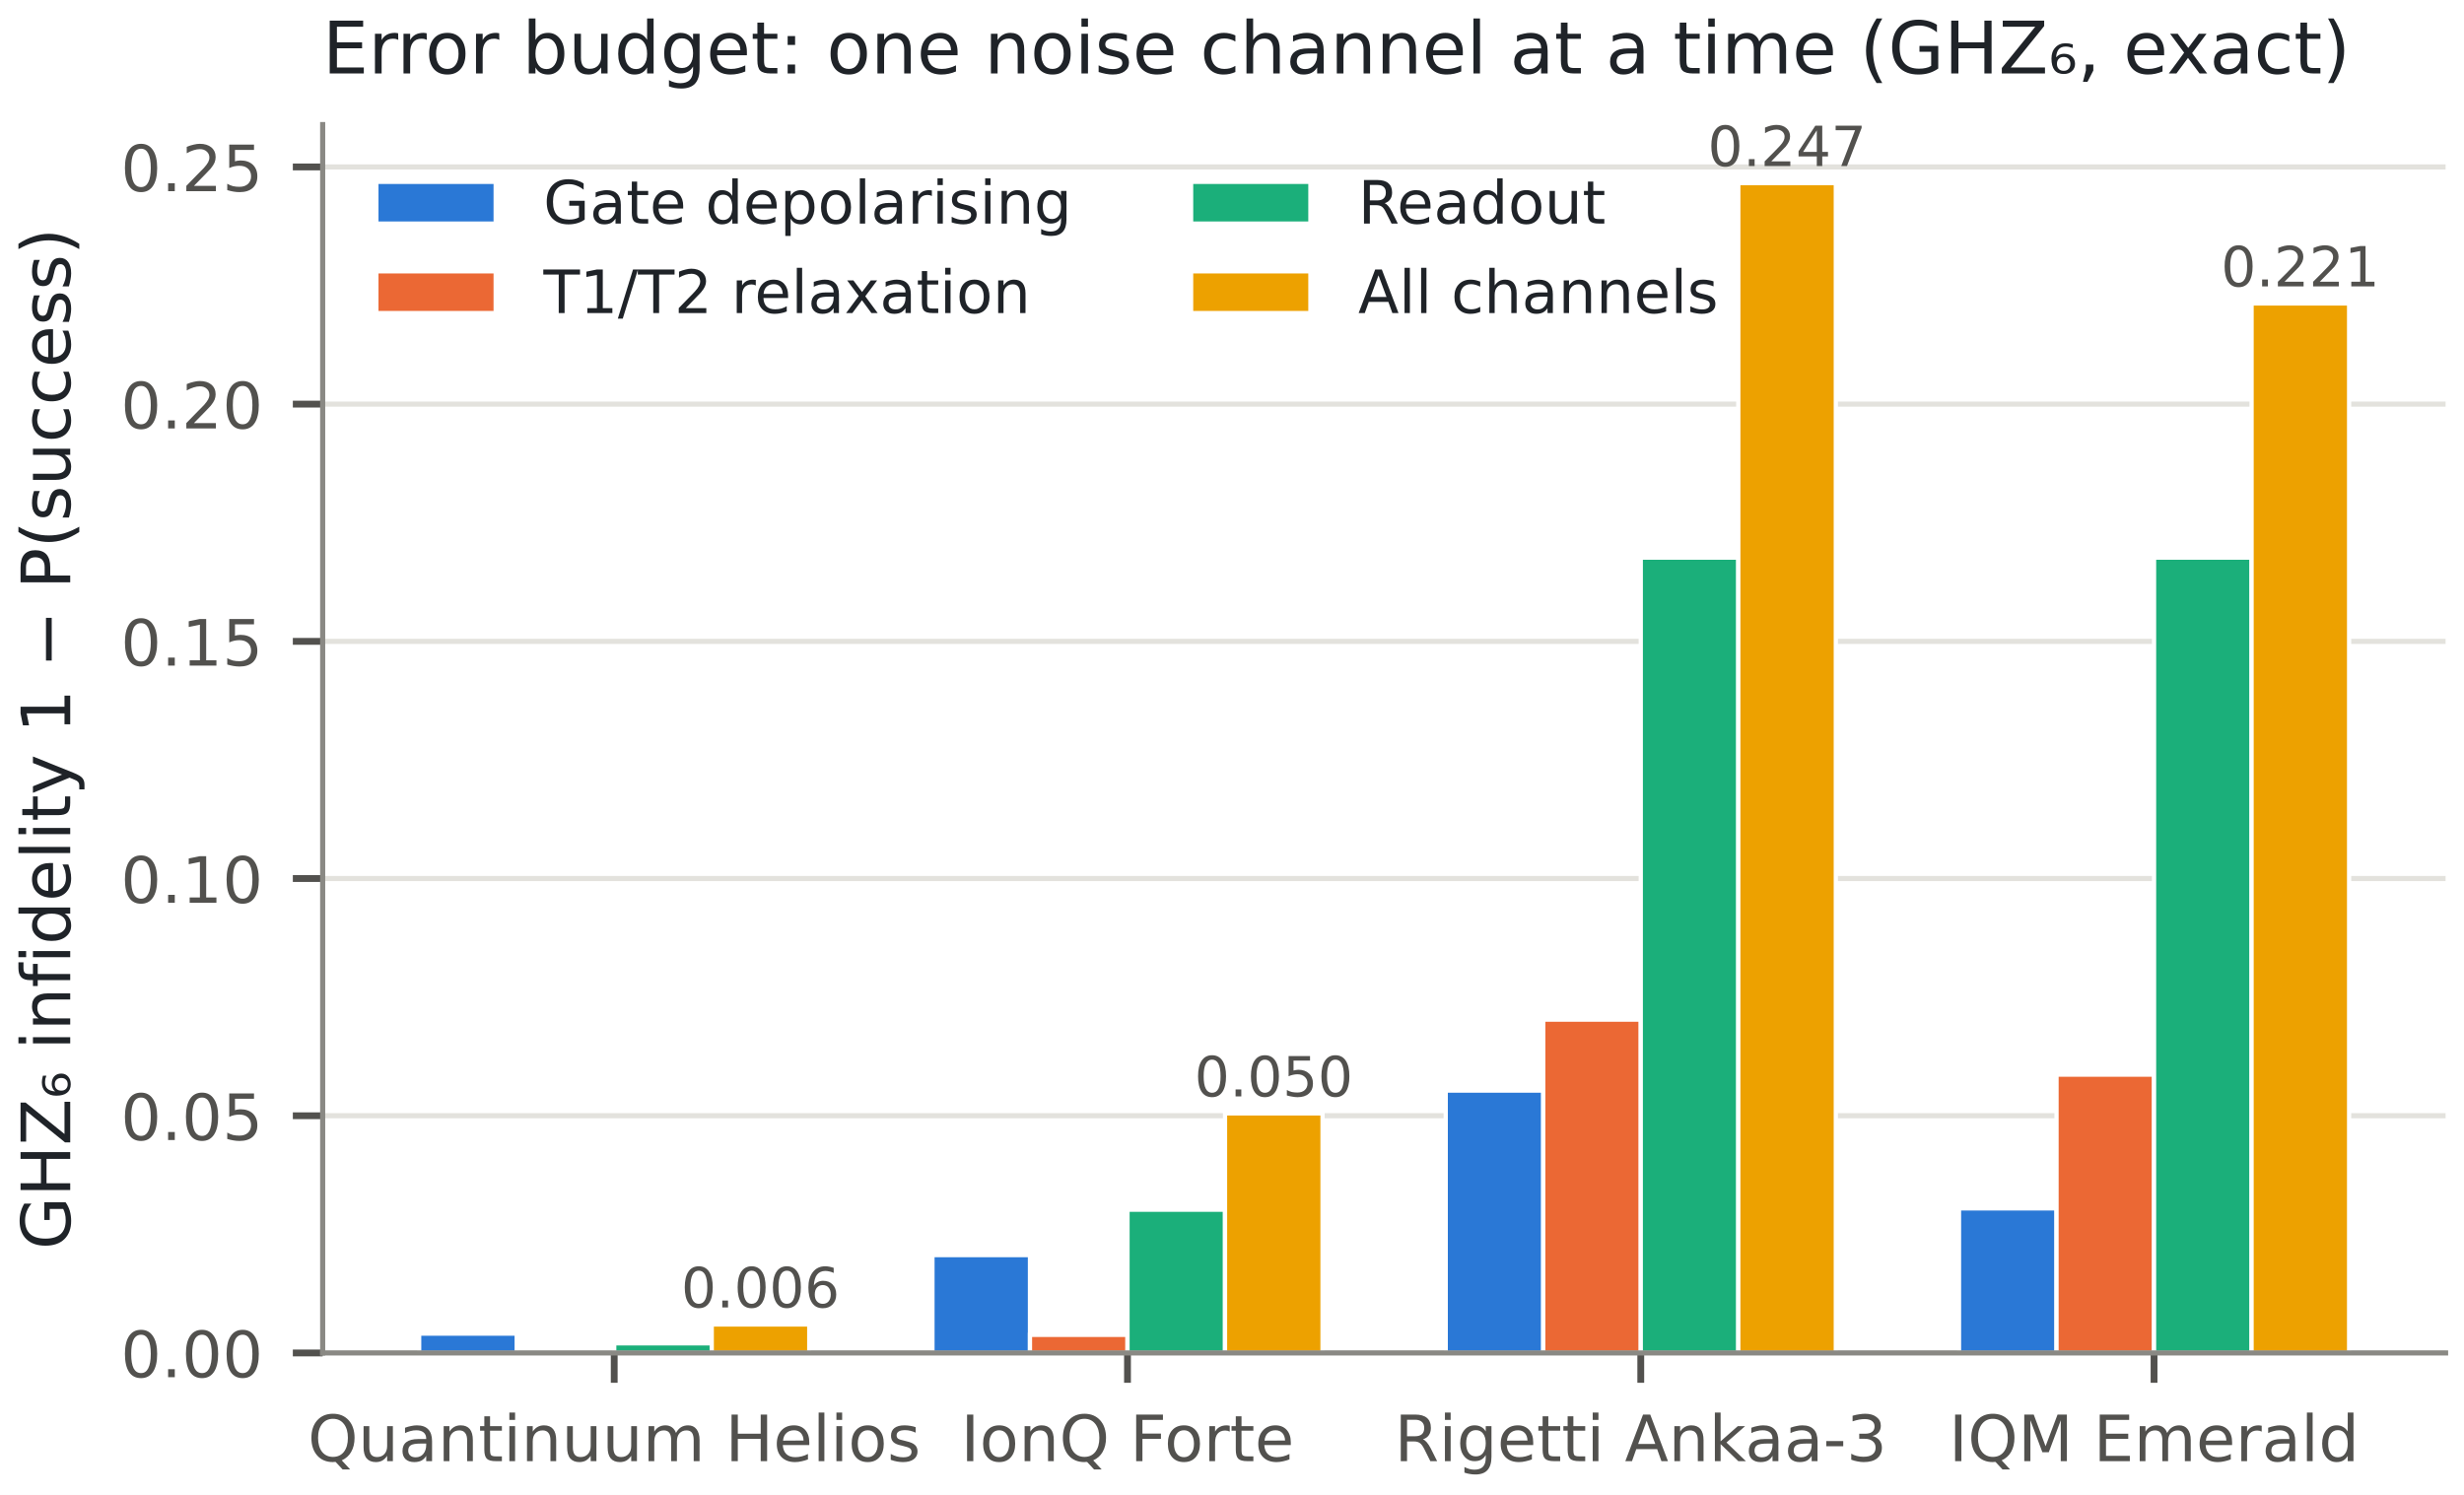
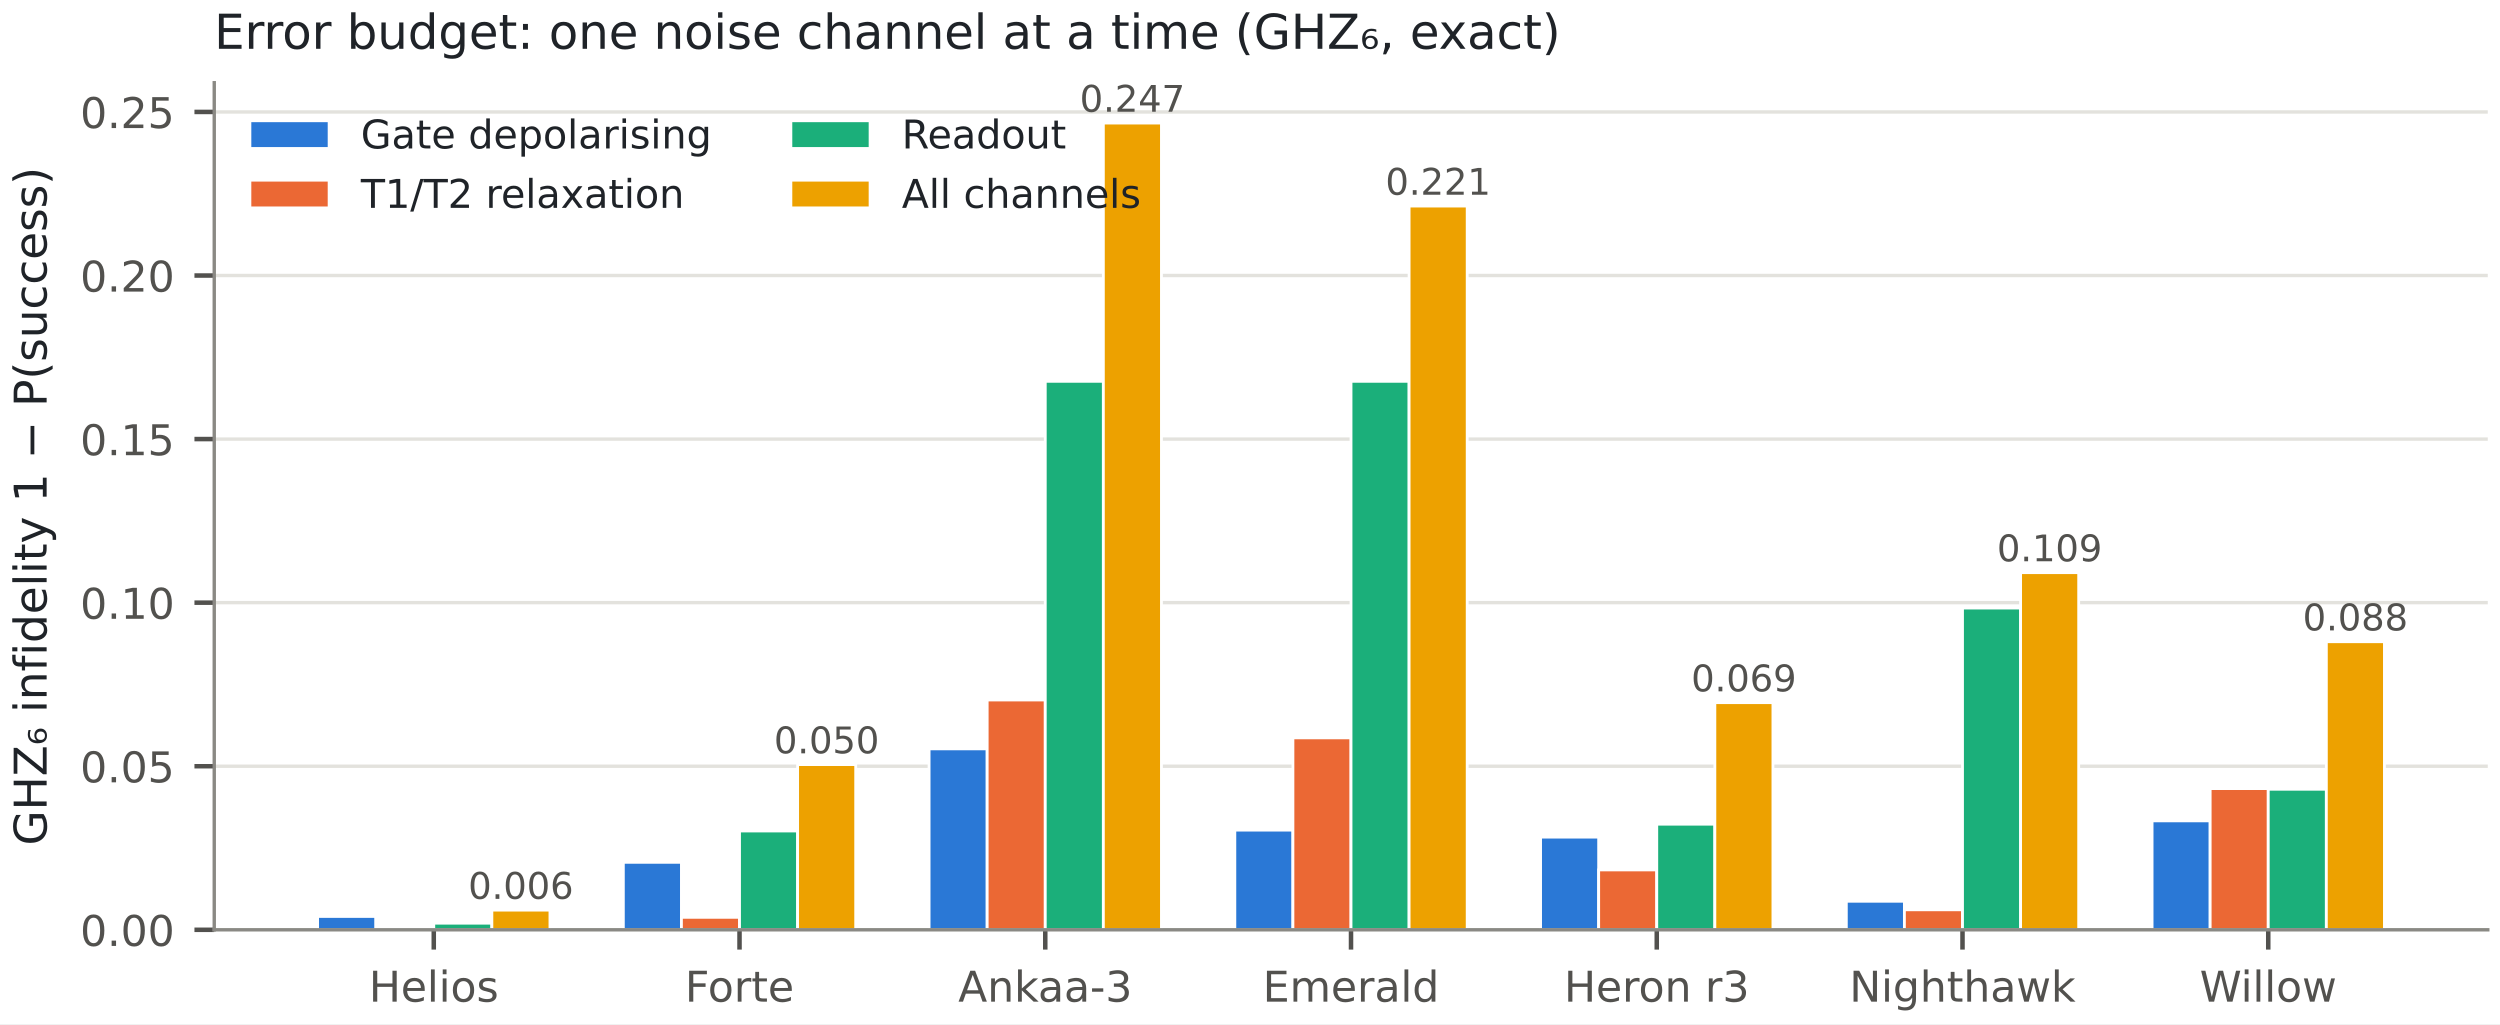
- <svg xmlns="http://www.w3.org/2000/svg" xmlns:xlink="http://www.w3.org/1999/xlink" width="289.111pt" height="175.423pt" viewBox="0 0 289.111 175.423" version="1.1">
+ <svg xmlns="http://www.w3.org/2000/svg" xmlns:xlink="http://www.w3.org/1999/xlink" width="441.78pt" height="180.967pt" viewBox="0 0 441.78 180.967" version="1.1">
  <defs>
    <style type="text/css">*{stroke-linejoin: round; stroke-linecap: butt}</style>
  </defs>
  <g id="figure_1">
    <g id="patch_1">
-       <path d="M 0 175.423  L 289.111 175.423  L 289.111 0  L 0 0  z " style="fill: #ffffff" />
+       <path d="M 0 180.967  L 441.78 180.967  L 441.78 0  L 0 0  z " style="fill: #ffffff" />
    </g>
    <g id="axes_1">
      <g id="patch_2">
-         <path d="M 37.86 158.763  L 286.951 158.763  L 286.951 14.619  L 37.86 14.619  z " style="fill: #ffffff" />
+         <path d="M 37.86 164.307  L 439.62 164.307  L 439.62 14.619  L 37.86 14.619  z " style="fill: #ffffff" />
      </g>
      <g id="matplotlib.axis_1">
        <g id="xtick_1">
          <g id="line2d_1">
            <defs>
-               <path id="ma79c209e0a" d="M 0 0  L 0 3.5  " style="stroke: #52514e; stroke-width: 0.8" />
+               <path id="m08fbf361ff" d="M 0 0  L 0 3.5  " style="stroke: #52514e; stroke-width: 0.8" />
            </defs>
            <g>
-               <use xlink:href="#ma79c209e0a" x="72.068" y="158.763" style="fill: #52514e; stroke: #52514e; stroke-width: 0.8" />
+               <use xlink:href="#m08fbf361ff" x="76.653" y="164.307" style="fill: #52514e; stroke: #52514e; stroke-width: 0.8" />
            </g>
          </g>
          <g id="text_1">
-             <text style="font-size: 7.5px; font-family: 'DejaVu Sans'; text-anchor: middle; fill: #52514e" x="72.068" y="171.462" transform="rotate(-0 72.06773 171.4615)">Quantinuum Helios</text>
+             <text style="font-size: 7.5px; font-family: 'DejaVu Sans'; text-anchor: middle; fill: #52514e" x="76.653" y="177.006" transform="rotate(-0 76.6527 177.0055)">Helios</text>
          </g>
        </g>
        <g id="xtick_2">
          <g id="line2d_2">
            <g>
-               <use xlink:href="#ma79c209e0a" x="132.293" y="158.763" style="fill: #52514e; stroke: #52514e; stroke-width: 0.8" />
+               <use xlink:href="#m08fbf361ff" x="130.682" y="164.307" style="fill: #52514e; stroke: #52514e; stroke-width: 0.8" />
            </g>
          </g>
          <g id="text_2">
-             <text style="font-size: 7.5px; font-family: 'DejaVu Sans'; text-anchor: middle; fill: #52514e" x="132.293" y="171.461" transform="rotate(-0 132.2929 171.4609)">IonQ Forte</text>
+             <text style="font-size: 7.5px; font-family: 'DejaVu Sans'; text-anchor: middle; fill: #52514e" x="130.682" y="177.005" transform="rotate(-0 130.6817 177.0049)">Forte</text>
          </g>
        </g>
        <g id="xtick_3">
          <g id="line2d_3">
            <g>
-               <use xlink:href="#ma79c209e0a" x="192.518" y="158.763" style="fill: #52514e; stroke: #52514e; stroke-width: 0.8" />
+               <use xlink:href="#m08fbf361ff" x="184.711" y="164.307" style="fill: #52514e; stroke: #52514e; stroke-width: 0.8" />
            </g>
          </g>
          <g id="text_3">
-             <text style="font-size: 7.5px; font-family: 'DejaVu Sans'; text-anchor: middle; fill: #52514e" x="192.518" y="171.462" transform="rotate(-0 192.518 171.4615)">Rigetti Ankaa-3</text>
+             <text style="font-size: 7.5px; font-family: 'DejaVu Sans'; text-anchor: middle; fill: #52514e" x="184.711" y="177.006" transform="rotate(-0 184.7108 177.0055)">Ankaa-3</text>
          </g>
        </g>
        <g id="xtick_4">
          <g id="line2d_4">
            <g>
-               <use xlink:href="#ma79c209e0a" x="252.743" y="158.763" style="fill: #52514e; stroke: #52514e; stroke-width: 0.8" />
+               <use xlink:href="#m08fbf361ff" x="238.74" y="164.307" style="fill: #52514e; stroke: #52514e; stroke-width: 0.8" />
            </g>
          </g>
          <g id="text_4">
-             <text style="font-size: 7.5px; font-family: 'DejaVu Sans'; text-anchor: middle; fill: #52514e" x="252.743" y="171.462" transform="rotate(-0 252.7432 171.4615)">IQM Emerald</text>
+             <text style="font-size: 7.5px; font-family: 'DejaVu Sans'; text-anchor: middle; fill: #52514e" x="238.74" y="177.006" transform="rotate(-0 238.7398 177.0055)">Emerald</text>
+           </g>
+         </g>
+         <g id="xtick_5">
+           <g id="line2d_5">
+             <g>
+               <use xlink:href="#m08fbf361ff" x="292.769" y="164.307" style="fill: #52514e; stroke: #52514e; stroke-width: 0.8" />
+             </g>
+           </g>
+           <g id="text_5">
+             <text style="font-size: 7.5px; font-family: 'DejaVu Sans'; text-anchor: middle; fill: #52514e" x="292.769" y="177.005" transform="rotate(-0 292.7689 177.0049)">Heron r3</text>
+           </g>
+         </g>
+         <g id="xtick_6">
+           <g id="line2d_6">
+             <g>
+               <use xlink:href="#m08fbf361ff" x="346.798" y="164.307" style="fill: #52514e; stroke: #52514e; stroke-width: 0.8" />
+             </g>
+           </g>
+           <g id="text_6">
+             <text style="font-size: 7.5px; font-family: 'DejaVu Sans'; text-anchor: middle; fill: #52514e" x="346.798" y="177.006" transform="rotate(-0 346.7979 177.0055)">Nighthawk</text>
+           </g>
+         </g>
+         <g id="xtick_7">
+           <g id="line2d_7">
+             <g>
+               <use xlink:href="#m08fbf361ff" x="400.827" y="164.307" style="fill: #52514e; stroke: #52514e; stroke-width: 0.8" />
+             </g>
+           </g>
+           <g id="text_7">
+             <text style="font-size: 7.5px; font-family: 'DejaVu Sans'; text-anchor: middle; fill: #52514e" x="400.827" y="177.006" transform="rotate(-0 400.827 177.0055)">Willow</text>
          </g>
        </g>
      </g>
      <g id="matplotlib.axis_2">
        <g id="ytick_1">
-           <g id="line2d_5">
-             <path d="M 37.86 158.763  L 286.951 158.763  " clip-path="url(#pd5820da1b7)" style="fill: none; stroke: #e3e2dd; stroke-width: 0.6; stroke-linecap: round" />
-           </g>
-           <g id="line2d_6">
+           <g id="line2d_8">
+             <path d="M 37.86 164.307  L 439.62 164.307  " clip-path="url(#pec19fff391)" style="fill: none; stroke: #e3e2dd; stroke-width: 0.6; stroke-linecap: round" />
+           </g>
+           <g id="line2d_9">
            <defs>
-               <path id="mfa20d1f3e7" d="M 0 0  L -3.5 0  " style="stroke: #52514e; stroke-width: 0.8" />
+               <path id="m1cf7389330" d="M 0 0  L -3.5 0  " style="stroke: #52514e; stroke-width: 0.8" />
            </defs>
            <g>
-               <use xlink:href="#mfa20d1f3e7" x="37.86" y="158.763" style="fill: #52514e; stroke: #52514e; stroke-width: 0.8" />
-             </g>
-           </g>
-           <g id="text_5">
-             <text style="font-size: 7.5px; font-family: 'DejaVu Sans'; text-anchor: end; fill: #52514e" x="30.86" y="161.612" transform="rotate(-0 30.85984 161.6118)">0.00</text>
+               <use xlink:href="#m1cf7389330" x="37.86" y="164.307" style="fill: #52514e; stroke: #52514e; stroke-width: 0.8" />
+             </g>
+           </g>
+           <g id="text_8">
+             <text style="font-size: 7.5px; font-family: 'DejaVu Sans'; text-anchor: end; fill: #52514e" x="30.86" y="167.156" transform="rotate(-0 30.85984 167.1558)">0.00</text>
          </g>
        </g>
        <g id="ytick_2">
-           <g id="line2d_7">
-             <path d="M 37.86 130.928  L 286.951 130.928  " clip-path="url(#pd5820da1b7)" style="fill: none; stroke: #e3e2dd; stroke-width: 0.6; stroke-linecap: round" />
-           </g>
-           <g id="line2d_8">
-             <g>
-               <use xlink:href="#mfa20d1f3e7" x="37.86" y="130.928" style="fill: #52514e; stroke: #52514e; stroke-width: 0.8" />
-             </g>
-           </g>
-           <g id="text_6">
-             <text style="font-size: 7.5px; font-family: 'DejaVu Sans'; text-anchor: end; fill: #52514e" x="30.86" y="133.777" transform="rotate(-0 30.85984 133.7772)">0.05</text>
+           <g id="line2d_10">
+             <path d="M 37.86 135.402  L 439.62 135.402  " clip-path="url(#pec19fff391)" style="fill: none; stroke: #e3e2dd; stroke-width: 0.6; stroke-linecap: round" />
+           </g>
+           <g id="line2d_11">
+             <g>
+               <use xlink:href="#m1cf7389330" x="37.86" y="135.402" style="fill: #52514e; stroke: #52514e; stroke-width: 0.8" />
+             </g>
+           </g>
+           <g id="text_9">
+             <text style="font-size: 7.5px; font-family: 'DejaVu Sans'; text-anchor: end; fill: #52514e" x="30.86" y="138.251" transform="rotate(-0 30.85984 138.2507)">0.05</text>
          </g>
        </g>
        <g id="ytick_3">
-           <g id="line2d_9">
-             <path d="M 37.86 103.094  L 286.951 103.094  " clip-path="url(#pd5820da1b7)" style="fill: none; stroke: #e3e2dd; stroke-width: 0.6; stroke-linecap: round" />
-           </g>
-           <g id="line2d_10">
-             <g>
-               <use xlink:href="#mfa20d1f3e7" x="37.86" y="103.094" style="fill: #52514e; stroke: #52514e; stroke-width: 0.8" />
-             </g>
-           </g>
-           <g id="text_7">
-             <text style="font-size: 7.5px; font-family: 'DejaVu Sans'; text-anchor: end; fill: #52514e" x="30.86" y="105.943" transform="rotate(-0 30.85984 105.9427)">0.10</text>
+           <g id="line2d_12">
+             <path d="M 37.86 106.496  L 439.62 106.496  " clip-path="url(#pec19fff391)" style="fill: none; stroke: #e3e2dd; stroke-width: 0.6; stroke-linecap: round" />
+           </g>
+           <g id="line2d_13">
+             <g>
+               <use xlink:href="#m1cf7389330" x="37.86" y="106.496" style="fill: #52514e; stroke: #52514e; stroke-width: 0.8" />
+             </g>
+           </g>
+           <g id="text_10">
+             <text style="font-size: 7.5px; font-family: 'DejaVu Sans'; text-anchor: end; fill: #52514e" x="30.86" y="109.346" transform="rotate(-0 30.85984 109.3456)">0.10</text>
          </g>
        </g>
        <g id="ytick_4">
-           <g id="line2d_11">
-             <path d="M 37.86 75.259  L 286.951 75.259  " clip-path="url(#pd5820da1b7)" style="fill: none; stroke: #e3e2dd; stroke-width: 0.6; stroke-linecap: round" />
-           </g>
-           <g id="line2d_12">
-             <g>
-               <use xlink:href="#mfa20d1f3e7" x="37.86" y="75.259" style="fill: #52514e; stroke: #52514e; stroke-width: 0.8" />
-             </g>
-           </g>
-           <g id="text_8">
-             <text style="font-size: 7.5px; font-family: 'DejaVu Sans'; text-anchor: end; fill: #52514e" x="30.86" y="78.108" transform="rotate(-0 30.85984 78.10814)">0.15</text>
+           <g id="line2d_14">
+             <path d="M 37.86 77.591  L 439.62 77.591  " clip-path="url(#pec19fff391)" style="fill: none; stroke: #e3e2dd; stroke-width: 0.6; stroke-linecap: round" />
+           </g>
+           <g id="line2d_15">
+             <g>
+               <use xlink:href="#m1cf7389330" x="37.86" y="77.591" style="fill: #52514e; stroke: #52514e; stroke-width: 0.8" />
+             </g>
+           </g>
+           <g id="text_11">
+             <text style="font-size: 7.5px; font-family: 'DejaVu Sans'; text-anchor: end; fill: #52514e" x="30.86" y="80.44" transform="rotate(-0 30.85984 80.44047)">0.15</text>
          </g>
        </g>
        <g id="ytick_5">
-           <g id="line2d_13">
-             <path d="M 37.86 47.424  L 286.951 47.424  " clip-path="url(#pd5820da1b7)" style="fill: none; stroke: #e3e2dd; stroke-width: 0.6; stroke-linecap: round" />
-           </g>
-           <g id="line2d_14">
-             <g>
-               <use xlink:href="#mfa20d1f3e7" x="37.86" y="47.424" style="fill: #52514e; stroke: #52514e; stroke-width: 0.8" />
-             </g>
-           </g>
-           <g id="text_9">
-             <text style="font-size: 7.5px; font-family: 'DejaVu Sans'; text-anchor: end; fill: #52514e" x="30.86" y="50.274" transform="rotate(-0 30.85984 50.27359)">0.20</text>
+           <g id="line2d_16">
+             <path d="M 37.86 48.686  L 439.62 48.686  " clip-path="url(#pec19fff391)" style="fill: none; stroke: #e3e2dd; stroke-width: 0.6; stroke-linecap: round" />
+           </g>
+           <g id="line2d_17">
+             <g>
+               <use xlink:href="#m1cf7389330" x="37.86" y="48.686" style="fill: #52514e; stroke: #52514e; stroke-width: 0.8" />
+             </g>
+           </g>
+           <g id="text_12">
+             <text style="font-size: 7.5px; font-family: 'DejaVu Sans'; text-anchor: end; fill: #52514e" x="30.86" y="51.535" transform="rotate(-0 30.85984 51.53536)">0.20</text>
          </g>
        </g>
        <g id="ytick_6">
-           <g id="line2d_15">
-             <path d="M 37.86 19.59  L 286.951 19.59  " clip-path="url(#pd5820da1b7)" style="fill: none; stroke: #e3e2dd; stroke-width: 0.6; stroke-linecap: round" />
-           </g>
-           <g id="line2d_16">
-             <g>
-               <use xlink:href="#mfa20d1f3e7" x="37.86" y="19.59" style="fill: #52514e; stroke: #52514e; stroke-width: 0.8" />
-             </g>
-           </g>
-           <g id="text_10">
-             <text style="font-size: 7.5px; font-family: 'DejaVu Sans'; text-anchor: end; fill: #52514e" x="30.86" y="22.439" transform="rotate(-0 30.85984 22.43904)">0.25</text>
-           </g>
-         </g>
-         <g id="text_11">
-           <text style="font-size: 8px; font-family: 'DejaVu Sans'; text-anchor: middle; fill: #1f2328" x="8.239" y="86.691" transform="rotate(-90 8.23875 86.69067)">GHZ₆ infidelity  1 − P(success)</text>
+           <g id="line2d_18">
+             <path d="M 37.86 19.781  L 439.62 19.781  " clip-path="url(#pec19fff391)" style="fill: none; stroke: #e3e2dd; stroke-width: 0.6; stroke-linecap: round" />
+           </g>
+           <g id="line2d_19">
+             <g>
+               <use xlink:href="#m1cf7389330" x="37.86" y="19.781" style="fill: #52514e; stroke: #52514e; stroke-width: 0.8" />
+             </g>
+           </g>
+           <g id="text_13">
+             <text style="font-size: 7.5px; font-family: 'DejaVu Sans'; text-anchor: end; fill: #52514e" x="30.86" y="22.63" transform="rotate(-0 30.85984 22.63025)">0.25</text>
+           </g>
+         </g>
+         <g id="text_14">
+           <text style="font-size: 8px; font-family: 'DejaVu Sans'; text-anchor: middle; fill: #1f2328" x="8.239" y="89.463" transform="rotate(-90 8.23875 89.46267)">GHZ₆ infidelity  1 − P(success)</text>
        </g>
      </g>
      <g id="patch_3">
-         <path d="M 49.182 158.763  L 60.625 158.763  L 60.625 156.491  L 49.182 156.491  z " clip-path="url(#pd5820da1b7)" style="fill: #2a78d6; stroke: #ffffff; stroke-width: 0.5; stroke-linejoin: miter" />
+         <path d="M 56.122 164.307  L 66.387 164.307  L 66.387 161.948  L 56.122 161.948  z " clip-path="url(#pec19fff391)" style="fill: #2a78d6; stroke: #ffffff; stroke-width: 0.5; stroke-linejoin: miter" />
      </g>
      <g id="patch_4">
-         <path d="M 109.407 158.763  L 120.85 158.763  L 120.85 147.281  L 109.407 147.281  z " clip-path="url(#pd5820da1b7)" style="fill: #2a78d6; stroke: #ffffff; stroke-width: 0.5; stroke-linejoin: miter" />
+         <path d="M 110.151 164.307  L 120.416 164.307  L 120.416 152.383  L 110.151 152.383  z " clip-path="url(#pec19fff391)" style="fill: #2a78d6; stroke: #ffffff; stroke-width: 0.5; stroke-linejoin: miter" />
      </g>
      <g id="patch_5">
-         <path d="M 169.632 158.763  L 181.075 158.763  L 181.075 127.975  L 169.632 127.975  z " clip-path="url(#pd5820da1b7)" style="fill: #2a78d6; stroke: #ffffff; stroke-width: 0.5; stroke-linejoin: miter" />
+         <path d="M 164.18 164.307  L 174.445 164.307  L 174.445 132.335  L 164.18 132.335  z " clip-path="url(#pec19fff391)" style="fill: #2a78d6; stroke: #ffffff; stroke-width: 0.5; stroke-linejoin: miter" />
      </g>
      <g id="patch_6">
-         <path d="M 229.858 158.763  L 241.3 158.763  L 241.3 141.8  L 229.858 141.8  z " clip-path="url(#pd5820da1b7)" style="fill: #2a78d6; stroke: #ffffff; stroke-width: 0.5; stroke-linejoin: miter" />
+         <path d="M 218.209 164.307  L 228.474 164.307  L 228.474 146.692  L 218.209 146.692  z " clip-path="url(#pec19fff391)" style="fill: #2a78d6; stroke: #ffffff; stroke-width: 0.5; stroke-linejoin: miter" />
      </g>
      <g id="patch_7">
-         <path d="M 60.625 158.763  L 72.068 158.763  L 72.068 158.763  L 60.625 158.763  z " clip-path="url(#pd5820da1b7)" style="fill: #eb6834; stroke: #ffffff; stroke-width: 0.5; stroke-linejoin: miter" />
+         <path d="M 272.238 164.307  L 282.503 164.307  L 282.503 147.929  L 272.238 147.929  z " clip-path="url(#pec19fff391)" style="fill: #2a78d6; stroke: #ffffff; stroke-width: 0.5; stroke-linejoin: miter" />
      </g>
      <g id="patch_8">
-         <path d="M 120.85 158.763  L 132.293 158.763  L 132.293 156.642  L 120.85 156.642  z " clip-path="url(#pd5820da1b7)" style="fill: #eb6834; stroke: #ffffff; stroke-width: 0.5; stroke-linejoin: miter" />
+         <path d="M 326.267 164.307  L 336.532 164.307  L 336.532 159.26  L 326.267 159.26  z " clip-path="url(#pec19fff391)" style="fill: #2a78d6; stroke: #ffffff; stroke-width: 0.5; stroke-linejoin: miter" />
      </g>
      <g id="patch_9">
-         <path d="M 181.075 158.763  L 192.518 158.763  L 192.518 119.652  L 181.075 119.652  z " clip-path="url(#pd5820da1b7)" style="fill: #eb6834; stroke: #ffffff; stroke-width: 0.5; stroke-linejoin: miter" />
+         <path d="M 380.296 164.307  L 390.561 164.307  L 390.561 145.05  L 380.296 145.05  z " clip-path="url(#pec19fff391)" style="fill: #2a78d6; stroke: #ffffff; stroke-width: 0.5; stroke-linejoin: miter" />
      </g>
      <g id="patch_10">
-         <path d="M 241.3 158.763  L 252.743 158.763  L 252.743 126.104  L 241.3 126.104  z " clip-path="url(#pd5820da1b7)" style="fill: #eb6834; stroke: #ffffff; stroke-width: 0.5; stroke-linejoin: miter" />
+         <path d="M 66.387 164.307  L 76.653 164.307  L 76.653 164.307  L 66.387 164.307  z " clip-path="url(#pec19fff391)" style="fill: #eb6834; stroke: #ffffff; stroke-width: 0.5; stroke-linejoin: miter" />
      </g>
      <g id="patch_11">
-         <path d="M 72.068 158.763  L 83.511 158.763  L 83.511 157.633  L 72.068 157.633  z " clip-path="url(#pd5820da1b7)" style="fill: #1baf7a; stroke: #ffffff; stroke-width: 0.5; stroke-linejoin: miter" />
+         <path d="M 120.416 164.307  L 130.682 164.307  L 130.682 162.104  L 120.416 162.104  z " clip-path="url(#pec19fff391)" style="fill: #eb6834; stroke: #ffffff; stroke-width: 0.5; stroke-linejoin: miter" />
      </g>
      <g id="patch_12">
-         <path d="M 132.293 158.763  L 143.736 158.763  L 143.736 141.951  L 132.293 141.951  z " clip-path="url(#pd5820da1b7)" style="fill: #1baf7a; stroke: #ffffff; stroke-width: 0.5; stroke-linejoin: miter" />
+         <path d="M 174.445 164.307  L 184.711 164.307  L 184.711 123.692  L 174.445 123.692  z " clip-path="url(#pec19fff391)" style="fill: #eb6834; stroke: #ffffff; stroke-width: 0.5; stroke-linejoin: miter" />
      </g>
      <g id="patch_13">
-         <path d="M 192.518 158.763  L 203.961 158.763  L 203.961 65.433  L 192.518 65.433  z " clip-path="url(#pd5820da1b7)" style="fill: #1baf7a; stroke: #ffffff; stroke-width: 0.5; stroke-linejoin: miter" />
+         <path d="M 228.474 164.307  L 238.74 164.307  L 238.74 130.392  L 228.474 130.392  z " clip-path="url(#pec19fff391)" style="fill: #eb6834; stroke: #ffffff; stroke-width: 0.5; stroke-linejoin: miter" />
      </g>
      <g id="patch_14">
-         <path d="M 252.743 158.763  L 264.186 158.763  L 264.186 65.433  L 252.743 65.433  z " clip-path="url(#pd5820da1b7)" style="fill: #1baf7a; stroke: #ffffff; stroke-width: 0.5; stroke-linejoin: miter" />
+         <path d="M 282.503 164.307  L 292.769 164.307  L 292.769 153.73  L 282.503 153.73  z " clip-path="url(#pec19fff391)" style="fill: #eb6834; stroke: #ffffff; stroke-width: 0.5; stroke-linejoin: miter" />
      </g>
      <g id="patch_15">
-         <path d="M 83.511 158.763  L 94.953 158.763  L 94.953 155.42  L 83.511 155.42  z " clip-path="url(#pd5820da1b7)" style="fill: #eda100; stroke: #ffffff; stroke-width: 0.5; stroke-linejoin: miter" />
+         <path d="M 336.532 164.307  L 346.798 164.307  L 346.798 160.774  L 336.532 160.774  z " clip-path="url(#pec19fff391)" style="fill: #eb6834; stroke: #ffffff; stroke-width: 0.5; stroke-linejoin: miter" />
      </g>
      <g id="patch_16">
-         <path d="M 143.736 158.763  L 155.178 158.763  L 155.178 130.653  L 143.736 130.653  z " clip-path="url(#pd5820da1b7)" style="fill: #eda100; stroke: #ffffff; stroke-width: 0.5; stroke-linejoin: miter" />
+         <path d="M 390.561 164.307  L 400.827 164.307  L 400.827 139.353  L 390.561 139.353  z " clip-path="url(#pec19fff391)" style="fill: #eb6834; stroke: #ffffff; stroke-width: 0.5; stroke-linejoin: miter" />
      </g>
      <g id="patch_17">
-         <path d="M 203.961 158.763  L 215.404 158.763  L 215.404 21.483  L 203.961 21.483  z " clip-path="url(#pd5820da1b7)" style="fill: #eda100; stroke: #ffffff; stroke-width: 0.5; stroke-linejoin: miter" />
+         <path d="M 76.653 164.307  L 86.918 164.307  L 86.918 163.133  L 76.653 163.133  z " clip-path="url(#pec19fff391)" style="fill: #1baf7a; stroke: #ffffff; stroke-width: 0.5; stroke-linejoin: miter" />
      </g>
      <g id="patch_18">
-         <path d="M 264.186 158.763  L 275.629 158.763  L 275.629 35.609  L 264.186 35.609  z " clip-path="url(#pd5820da1b7)" style="fill: #eda100; stroke: #ffffff; stroke-width: 0.5; stroke-linejoin: miter" />
+         <path d="M 130.682 164.307  L 140.947 164.307  L 140.947 146.848  L 130.682 146.848  z " clip-path="url(#pec19fff391)" style="fill: #1baf7a; stroke: #ffffff; stroke-width: 0.5; stroke-linejoin: miter" />
      </g>
      <g id="patch_19">
-         <path d="M 37.86 158.763  L 37.86 14.619  " style="fill: none; stroke: #8a8984; stroke-width: 0.6; stroke-linejoin: miter; stroke-linecap: square" />
+         <path d="M 184.711 164.307  L 194.976 164.307  L 194.976 67.388  L 184.711 67.388  z " clip-path="url(#pec19fff391)" style="fill: #1baf7a; stroke: #ffffff; stroke-width: 0.5; stroke-linejoin: miter" />
      </g>
      <g id="patch_20">
-         <path d="M 37.86 158.763  L 286.951 158.763  " style="fill: none; stroke: #8a8984; stroke-width: 0.6; stroke-linejoin: miter; stroke-linecap: square" />
-       </g>
-       <g id="text_12">
-         <text style="font-size: 6.5px; font-family: 'DejaVu Sans'; text-anchor: middle; fill: #52514e" x="89.232" y="153.42" transform="rotate(-0 89.23189 153.4197)">0.006</text>
-       </g>
-       <g id="text_13">
-         <text style="font-size: 6.5px; font-family: 'DejaVu Sans'; text-anchor: middle; fill: #52514e" x="149.457" y="128.653" transform="rotate(-0 149.457 128.6526)">0.050</text>
-       </g>
-       <g id="text_14">
-         <text style="font-size: 6.5px; font-family: 'DejaVu Sans'; text-anchor: middle; fill: #52514e" x="209.682" y="19.483" transform="rotate(-0 209.6822 19.48267)">0.247</text>
+         <path d="M 238.74 164.307  L 249.005 164.307  L 249.005 67.388  L 238.74 67.388  z " clip-path="url(#pec19fff391)" style="fill: #1baf7a; stroke: #ffffff; stroke-width: 0.5; stroke-linejoin: miter" />
+       </g>
+       <g id="patch_21">
+         <path d="M 292.769 164.307  L 303.034 164.307  L 303.034 145.648  L 292.769 145.648  z " clip-path="url(#pec19fff391)" style="fill: #1baf7a; stroke: #ffffff; stroke-width: 0.5; stroke-linejoin: miter" />
+       </g>
+       <g id="patch_22">
+         <path d="M 346.798 164.307  L 357.063 164.307  L 357.063 107.447  L 346.798 107.447  z " clip-path="url(#pec19fff391)" style="fill: #1baf7a; stroke: #ffffff; stroke-width: 0.5; stroke-linejoin: miter" />
+       </g>
+       <g id="patch_23">
+         <path d="M 400.827 164.307  L 411.093 164.307  L 411.093 139.474  L 400.827 139.474  z " clip-path="url(#pec19fff391)" style="fill: #1baf7a; stroke: #ffffff; stroke-width: 0.5; stroke-linejoin: miter" />
+       </g>
+       <g id="patch_24">
+         <path d="M 86.918 164.307  L 97.184 164.307  L 97.184 160.835  L 86.918 160.835  z " clip-path="url(#pec19fff391)" style="fill: #eda100; stroke: #ffffff; stroke-width: 0.5; stroke-linejoin: miter" />
+       </g>
+       <g id="patch_25">
+         <path d="M 140.947 164.307  L 151.213 164.307  L 151.213 135.115  L 140.947 135.115  z " clip-path="url(#pec19fff391)" style="fill: #eda100; stroke: #ffffff; stroke-width: 0.5; stroke-linejoin: miter" />
+       </g>
+       <g id="patch_26">
+         <path d="M 194.976 164.307  L 205.242 164.307  L 205.242 21.747  L 194.976 21.747  z " clip-path="url(#pec19fff391)" style="fill: #eda100; stroke: #ffffff; stroke-width: 0.5; stroke-linejoin: miter" />
+       </g>
+       <g id="patch_27">
+         <path d="M 249.005 164.307  L 259.271 164.307  L 259.271 36.416  L 249.005 36.416  z " clip-path="url(#pec19fff391)" style="fill: #eda100; stroke: #ffffff; stroke-width: 0.5; stroke-linejoin: miter" />
+       </g>
+       <g id="patch_28">
+         <path d="M 303.034 164.307  L 313.3 164.307  L 313.3 124.172  L 303.034 124.172  z " clip-path="url(#pec19fff391)" style="fill: #eda100; stroke: #ffffff; stroke-width: 0.5; stroke-linejoin: miter" />
+       </g>
+       <g id="patch_29">
+         <path d="M 357.063 164.307  L 367.329 164.307  L 367.329 101.189  L 357.063 101.189  z " clip-path="url(#pec19fff391)" style="fill: #eda100; stroke: #ffffff; stroke-width: 0.5; stroke-linejoin: miter" />
+       </g>
+       <g id="patch_30">
+         <path d="M 411.093 164.307  L 421.358 164.307  L 421.358 113.396  L 411.093 113.396  z " clip-path="url(#pec19fff391)" style="fill: #eda100; stroke: #ffffff; stroke-width: 0.5; stroke-linejoin: miter" />
+       </g>
+       <g id="patch_31">
+         <path d="M 37.86 164.307  L 37.86 14.619  " style="fill: none; stroke: #8a8984; stroke-width: 0.6; stroke-linejoin: miter; stroke-linecap: square" />
+       </g>
+       <g id="patch_32">
+         <path d="M 37.86 164.307  L 439.62 164.307  " style="fill: none; stroke: #8a8984; stroke-width: 0.6; stroke-linejoin: miter; stroke-linecap: square" />
      </g>
      <g id="text_15">
-         <text style="font-size: 6.5px; font-family: 'DejaVu Sans'; text-anchor: middle; fill: #52514e" x="269.907" y="33.609" transform="rotate(-0 269.9073 33.60871)">0.221</text>
+         <text style="font-size: 6.5px; font-family: 'DejaVu Sans'; text-anchor: middle; fill: #52514e" x="92.051" y="158.835" transform="rotate(-0 92.05098 158.8352)">0.006</text>
      </g>
      <g id="text_16">
+         <text style="font-size: 6.5px; font-family: 'DejaVu Sans'; text-anchor: middle; fill: #52514e" x="146.08" y="133.115" transform="rotate(-0 146.08 133.1154)">0.050</text>
+       </g>
+       <g id="text_17">
+         <text style="font-size: 6.5px; font-family: 'DejaVu Sans'; text-anchor: middle; fill: #52514e" x="200.109" y="19.747" transform="rotate(-0 200.1091 19.74667)">0.247</text>
+       </g>
+       <g id="text_18">
+         <text style="font-size: 6.5px; font-family: 'DejaVu Sans'; text-anchor: middle; fill: #52514e" x="254.138" y="34.416" transform="rotate(-0 254.1381 34.41602)">0.221</text>
+       </g>
+       <g id="text_19">
+         <text style="font-size: 6.5px; font-family: 'DejaVu Sans'; text-anchor: middle; fill: #52514e" x="308.167" y="122.172" transform="rotate(-0 308.1672 122.1719)">0.069</text>
+       </g>
+       <g id="text_20">
+         <text style="font-size: 6.5px; font-family: 'DejaVu Sans'; text-anchor: middle; fill: #52514e" x="362.196" y="99.189" transform="rotate(-0 362.1962 99.18948)">0.109</text>
+       </g>
+       <g id="text_21">
+         <text style="font-size: 6.5px; font-family: 'DejaVu Sans'; text-anchor: middle; fill: #52514e" x="416.225" y="111.396" transform="rotate(-0 416.2253 111.3961)">0.088</text>
+       </g>
+       <g id="text_22">
        <text style="font-size: 8.5px; font-family: 'DejaVu Sans'; text-anchor: start; fill: #1f2328" x="37.86" y="8.619" transform="rotate(-0 37.85984 8.618672)">Error budget: one noise channel at a time (GHZ₆, exact)</text>
      </g>
      <g id="legend_1">
-         <g id="patch_21">
+         <g id="patch_33">
          <path d="M 44.16 26.238  L 58.16 26.238  L 58.16 21.338  L 44.16 21.338  z " style="fill: #2a78d6; stroke: #ffffff; stroke-width: 0.5; stroke-linejoin: miter" />
        </g>
-         <g id="text_17">
+         <g id="text_23">
          <text style="font-size: 7px; font-family: 'DejaVu Sans'; text-anchor: start; fill: #1f2328" x="63.76" y="26.238" transform="rotate(-0 63.75984 26.23758)">Gate depolarising</text>
        </g>
-         <g id="patch_22">
+         <g id="patch_34">
          <path d="M 44.16 36.738  L 58.16 36.738  L 58.16 31.838  L 44.16 31.838  z " style="fill: #eb6834; stroke: #ffffff; stroke-width: 0.5; stroke-linejoin: miter" />
        </g>
-         <g id="text_18">
+         <g id="text_24">
          <text style="font-size: 7px; font-family: 'DejaVu Sans'; text-anchor: start; fill: #1f2328" x="63.76" y="36.738" transform="rotate(-0 63.75984 36.73812)">T1/T2 relaxation</text>
        </g>
-         <g id="patch_23">
+         <g id="patch_35">
          <path d="M 139.756 26.238  L 153.756 26.238  L 153.756 21.338  L 139.756 21.338  z " style="fill: #1baf7a; stroke: #ffffff; stroke-width: 0.5; stroke-linejoin: miter" />
        </g>
-         <g id="text_19">
+         <g id="text_25">
          <text style="font-size: 7px; font-family: 'DejaVu Sans'; text-anchor: start; fill: #1f2328" x="159.356" y="26.238" transform="rotate(-0 159.3558 26.23758)">Readout</text>
        </g>
-         <g id="patch_24">
+         <g id="patch_36">
          <path d="M 139.756 36.738  L 153.756 36.738  L 153.756 31.838  L 139.756 31.838  z " style="fill: #eda100; stroke: #ffffff; stroke-width: 0.5; stroke-linejoin: miter" />
        </g>
-         <g id="text_20">
+         <g id="text_26">
          <text style="font-size: 7px; font-family: 'DejaVu Sans'; text-anchor: start; fill: #1f2328" x="159.356" y="36.738" transform="rotate(-0 159.3558 36.73812)">All channels</text>
        </g>
      </g>
    </g>
  </g>
  <defs>
-     <clipPath id="pd5820da1b7">
-       <rect x="37.86" y="14.619" width="249.091" height="144.144" />
+     <clipPath id="pec19fff391">
+       <rect x="37.86" y="14.619" width="401.76" height="149.688" />
    </clipPath>
  </defs>
</svg>
